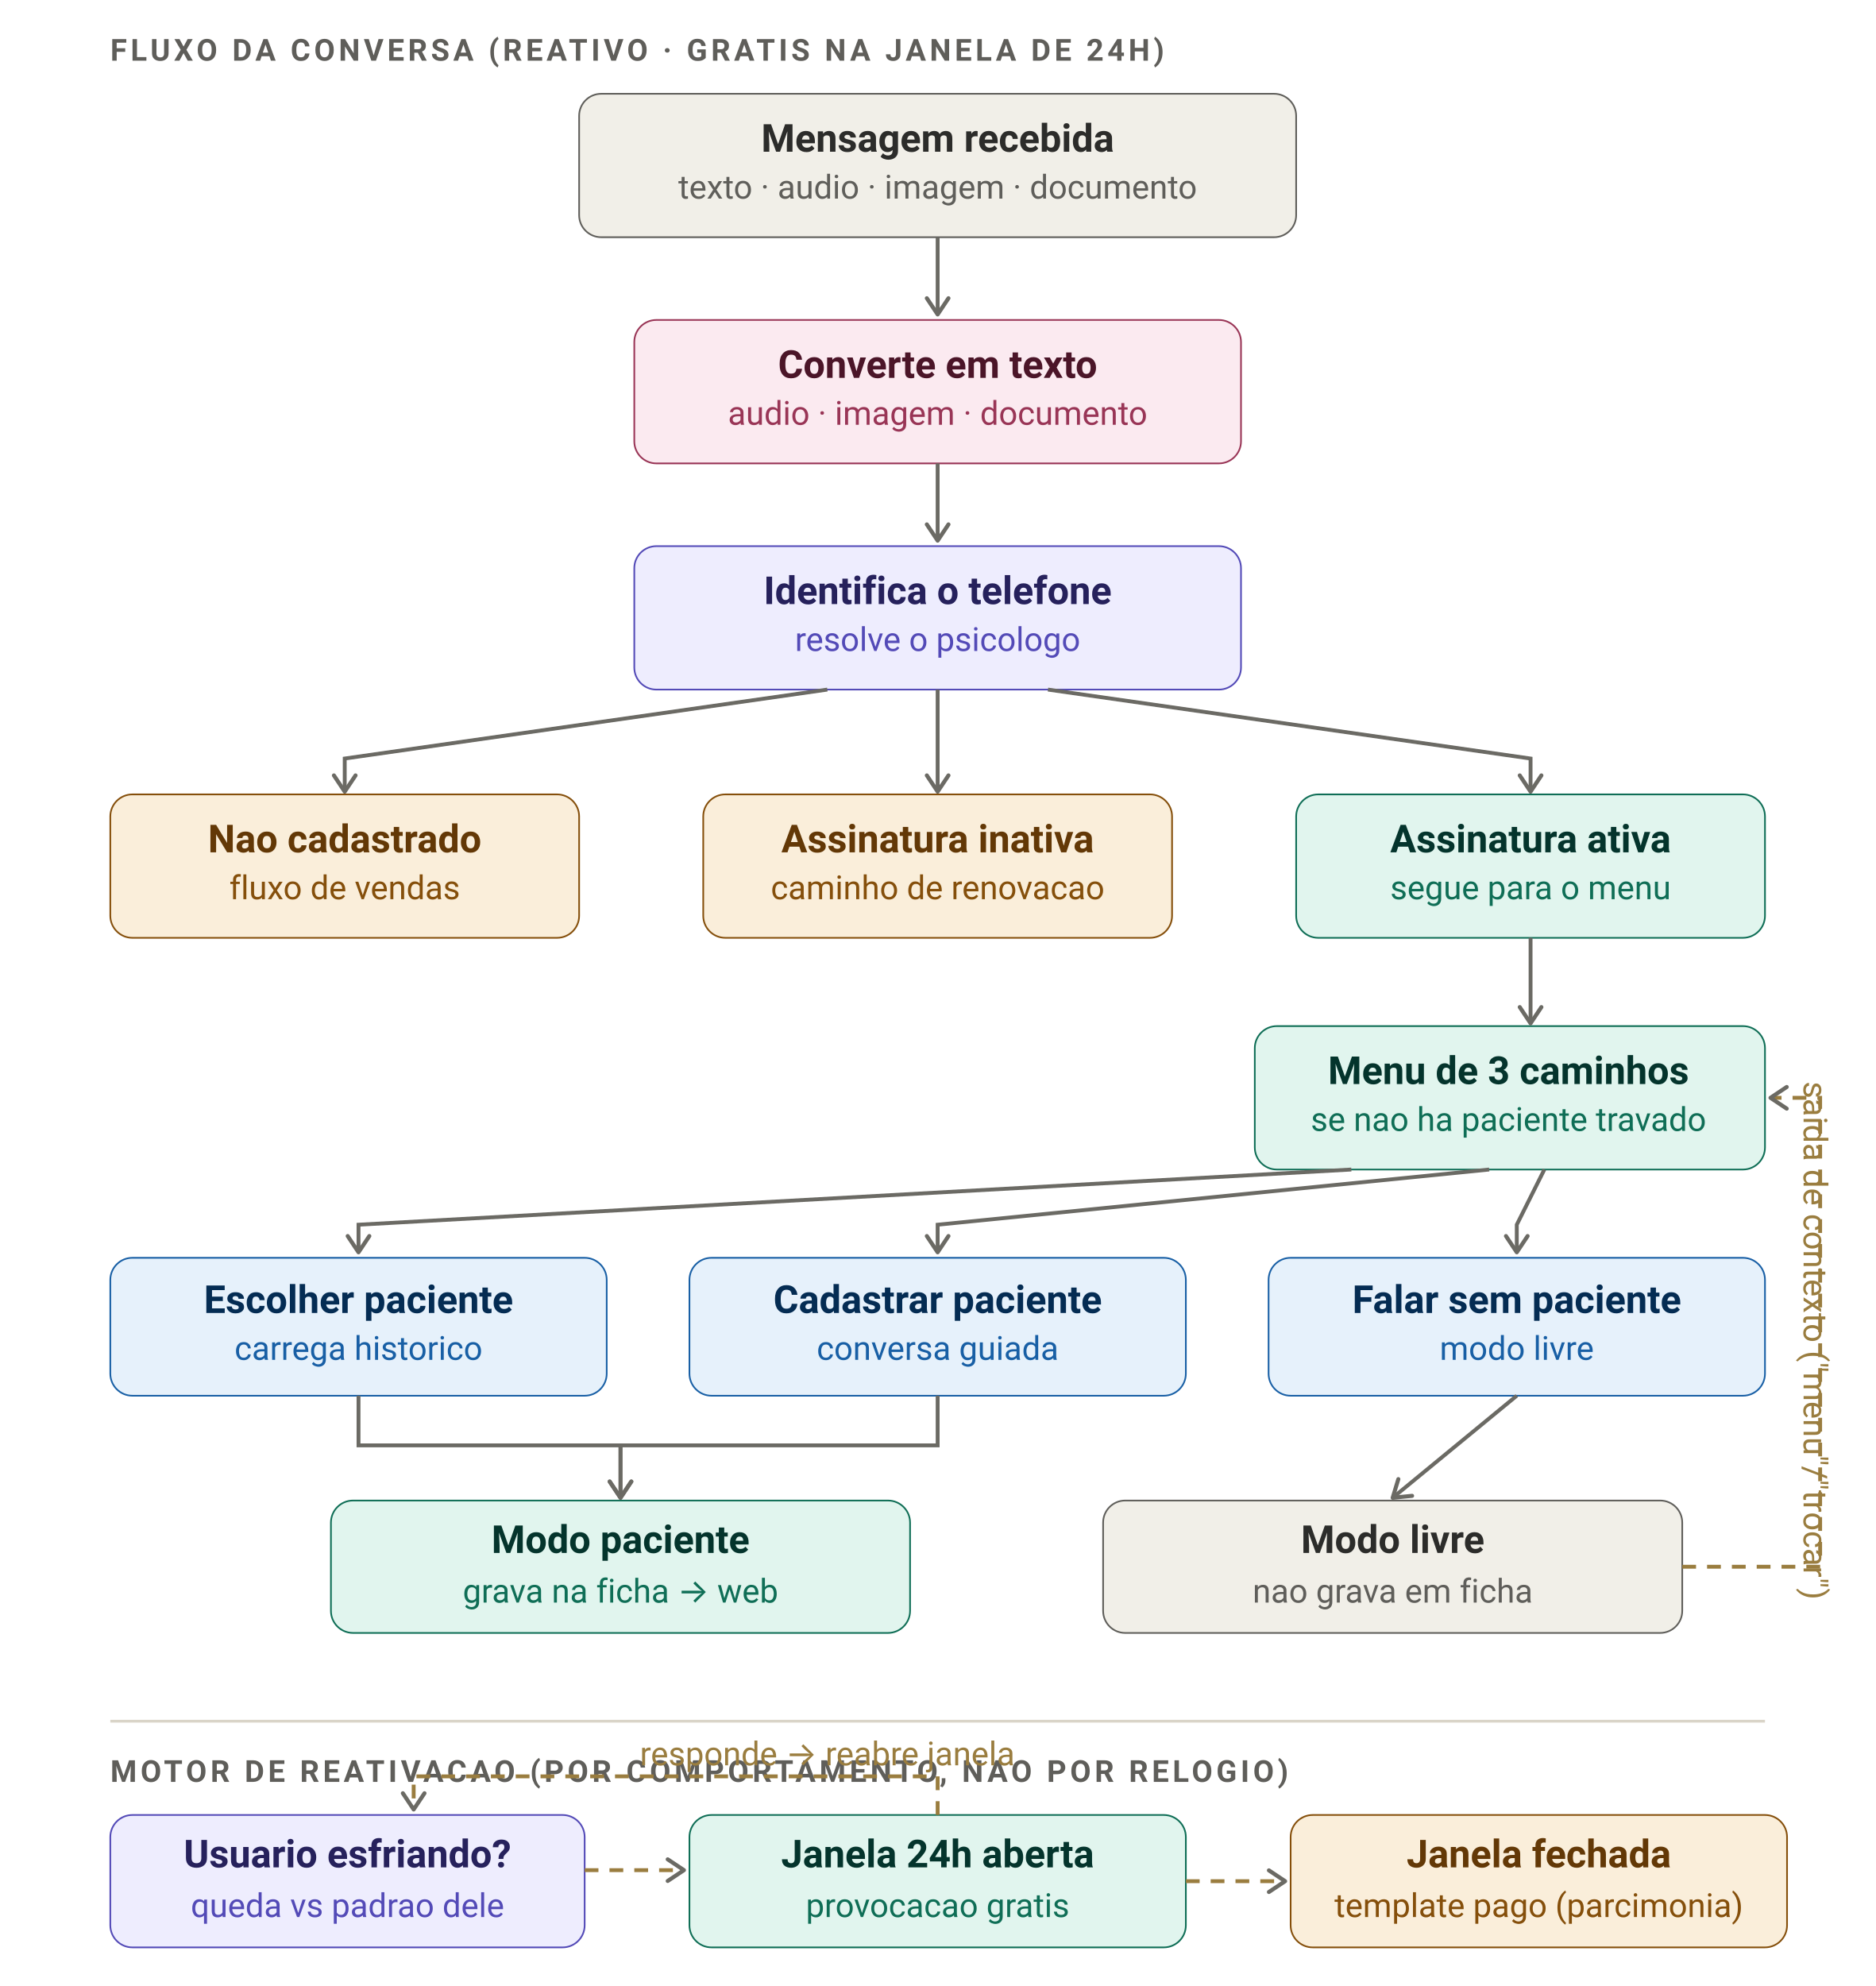
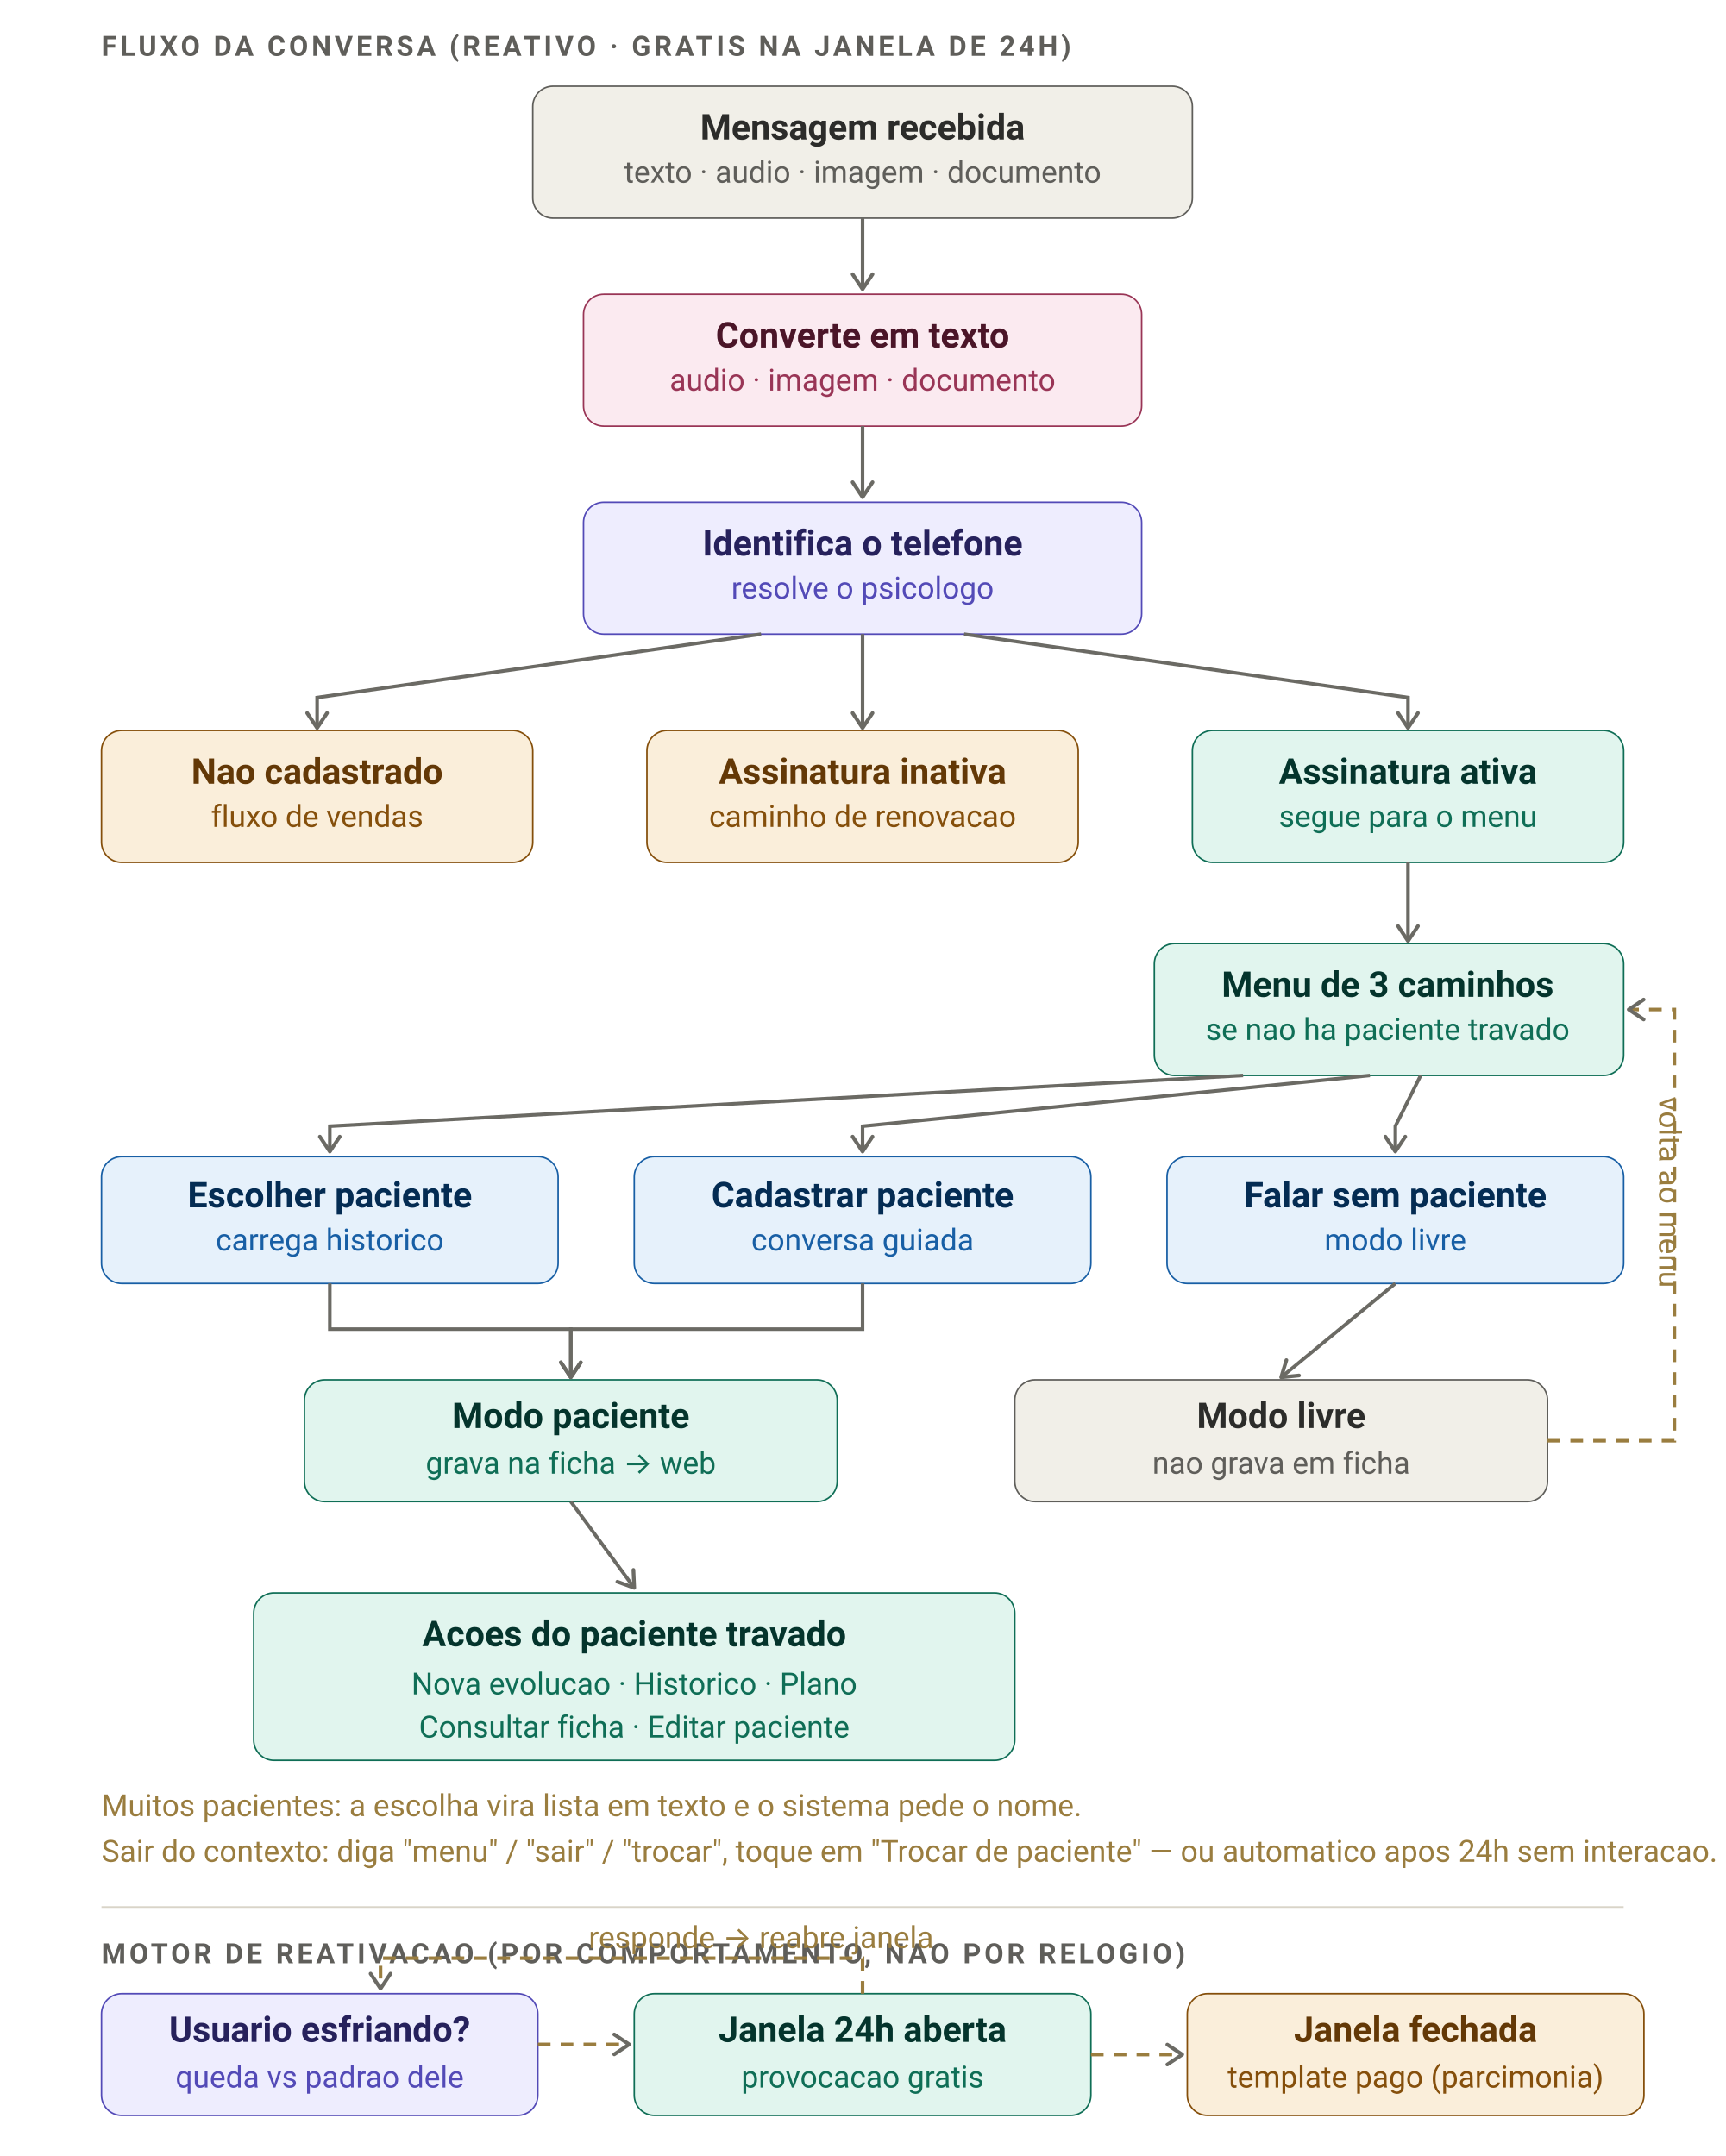
- <svg xmlns="http://www.w3.org/2000/svg" width="680" height="720" viewBox="0 0 680 720" font-family="'Hanken Grotesk', system-ui, -apple-system, Segoe UI, Roboto, sans-serif" role="img" aria-label="Maquina de estado da conversa do ChatPsi no WhatsApp">
+ <svg xmlns="http://www.w3.org/2000/svg" width="680" height="850" viewBox="0 0 680 850" font-family="'Hanken Grotesk', system-ui, -apple-system, Segoe UI, Roboto, sans-serif" role="img" aria-label="Maquina de estado da conversa do ChatPsi no WhatsApp">
  <defs>
    <marker id="arrow" viewBox="0 0 10 10" refX="8" refY="5" markerWidth="7" markerHeight="7" orient="auto-start-reverse">
      <path d="M2 1L8 5L2 9" fill="none" stroke="#6b6a64" stroke-width="1.5" stroke-linecap="round" stroke-linejoin="round" />
    </marker>
  </defs>
  <style>
.t  { font-size:14px; font-weight:600; }
.s  { font-size:12px; }
.lg { font-size:12px; fill:#5F5E5A; }
.sec{ font-size:11px; font-weight:700; letter-spacing:.12em; fill:#5F5E5A; }
.arr { stroke:#6b6a64; stroke-width:1.4; fill:none; }
.dash{ stroke:#9a7d3f; stroke-width:1.4; fill:none; stroke-dasharray:5 4; }
</style>
  <text class="sec" x="40" y="22">FLUXO DA CONVERSA (REATIVO · GRATIS NA JANELA DE 24H)</text>
  <rect x="210" y="34" width="260" height="52" rx="8" fill="#F1EFE8" stroke="#5F5E5A" stroke-width="0.6" />
  <text class="t" x="340" y="55" text-anchor="middle" fill="#2C2C2A">Mensagem recebida</text>
  <text class="s" x="340" y="72" text-anchor="middle" fill="#5F5E5A">texto · audio · imagem · documento</text>
  <rect x="230" y="116" width="220" height="52" rx="8" fill="#FBEAF0" stroke="#993556" stroke-width="0.6" />
  <text class="t" x="340" y="137" text-anchor="middle" fill="#4B1528">Converte em texto</text>
  <text class="s" x="340" y="154" text-anchor="middle" fill="#993556">audio · imagem · documento</text>
  <line x1="340" y1="86" x2="340" y2="114" class="arr" marker-end="url(#arrow)" />
  <rect x="230" y="198" width="220" height="52" rx="8" fill="#EEEDFE" stroke="#534AB7" stroke-width="0.6" />
  <text class="t" x="340" y="219" text-anchor="middle" fill="#26215C">Identifica o telefone</text>
  <text class="s" x="340" y="236" text-anchor="middle" fill="#534AB7">resolve o psicologo</text>
  <line x1="340" y1="168" x2="340" y2="196" class="arr" marker-end="url(#arrow)" />
  <rect x="40" y="288" width="170" height="52" rx="8" fill="#FAEEDA" stroke="#854F0B" stroke-width="0.6" />
  <text class="t" x="125" y="309" text-anchor="middle" fill="#633806">Nao cadastrado</text>
  <text class="s" x="125" y="326" text-anchor="middle" fill="#854F0B">fluxo de vendas</text>
  <rect x="255" y="288" width="170" height="52" rx="8" fill="#FAEEDA" stroke="#854F0B" stroke-width="0.6" />
  <text class="t" x="340" y="309" text-anchor="middle" fill="#633806">Assinatura inativa</text>
  <text class="s" x="340" y="326" text-anchor="middle" fill="#854F0B">caminho de renovacao</text>
  <rect x="470" y="288" width="170" height="52" rx="8" fill="#E1F5EE" stroke="#0F6E56" stroke-width="0.6" />
  <text class="t" x="555" y="309" text-anchor="middle" fill="#04342C">Assinatura ativa</text>
  <text class="s" x="555" y="326" text-anchor="middle" fill="#0F6E56">segue para o menu</text>
  <path d="M300 250 L125 275 L125 287" class="arr" marker-end="url(#arrow)" />
  <line x1="340" y1="250" x2="340" y2="287" class="arr" marker-end="url(#arrow)" />
  <path d="M380 250 L555 275 L555 287" class="arr" marker-end="url(#arrow)" />
  <rect x="455" y="372" width="185" height="52" rx="8" fill="#E1F5EE" stroke="#0F6E56" stroke-width="0.6" />
  <text class="t" x="547" y="393" text-anchor="middle" fill="#04342C">Menu de 3 caminhos</text>
  <text class="s" x="547" y="410" text-anchor="middle" fill="#0F6E56">se nao ha paciente travado</text>
  <line x1="555" y1="340" x2="555" y2="371" class="arr" marker-end="url(#arrow)" />
  <rect x="40" y="456" width="180" height="50" rx="8" fill="#E6F1FB" stroke="#185FA5" stroke-width="0.6" />
  <text class="t" x="130" y="476" text-anchor="middle" fill="#042C53">Escolher paciente</text>
  <text class="s" x="130" y="493" text-anchor="middle" fill="#185FA5">carrega historico</text>
  <rect x="250" y="456" width="180" height="50" rx="8" fill="#E6F1FB" stroke="#185FA5" stroke-width="0.6" />
  <text class="t" x="340" y="476" text-anchor="middle" fill="#042C53">Cadastrar paciente</text>
  <text class="s" x="340" y="493" text-anchor="middle" fill="#185FA5">conversa guiada</text>
  <rect x="460" y="456" width="180" height="50" rx="8" fill="#E6F1FB" stroke="#185FA5" stroke-width="0.6" />
  <text class="t" x="550" y="476" text-anchor="middle" fill="#042C53">Falar sem paciente</text>
  <text class="s" x="550" y="493" text-anchor="middle" fill="#185FA5">modo livre</text>
  <path d="M490 424 L130 444 L130 454" class="arr" marker-end="url(#arrow)" />
  <path d="M540 424 L340 444 L340 454" class="arr" marker-end="url(#arrow)" />
  <path d="M560 424 L550 444 L550 454" class="arr" marker-end="url(#arrow)" />
  <rect x="120" y="544" width="210" height="48" rx="8" fill="#E1F5EE" stroke="#0F6E56" stroke-width="0.6" />
  <text class="t" x="225" y="563" text-anchor="middle" fill="#04342C">Modo paciente</text>
  <text class="s" x="225" y="581" text-anchor="middle" fill="#0F6E56">grava na ficha → web</text>
  <rect x="400" y="544" width="210" height="48" rx="8" fill="#F1EFE8" stroke="#5F5E5A" stroke-width="0.6" />
  <text class="t" x="505" y="563" text-anchor="middle" fill="#2C2C2A">Modo livre</text>
  <text class="s" x="505" y="581" text-anchor="middle" fill="#5F5E5A">nao grava em ficha</text>
  <path d="M130 506 L130 524 L225 524 L225 543" class="arr" marker-end="url(#arrow)" />
  <path d="M340 506 L340 524 L225 524 L225 543" class="arr" marker-end="url(#arrow)" />
  <line x1="550" y1="506" x2="505" y2="543" class="arr" marker-end="url(#arrow)" />
+   <rect x="100" y="628" width="300" height="66" rx="8" fill="#E1F5EE" stroke="#0F6E56" stroke-width="0.6" />
+   <text class="t" x="250" y="649" text-anchor="middle" fill="#04342C">Acoes do paciente travado</text>
+   <text class="s" x="250" y="668" text-anchor="middle" fill="#0F6E56">Nova evolucao · Historico · Plano</text>
+   <text class="s" x="250" y="685" text-anchor="middle" fill="#0F6E56">Consultar ficha · Editar paciente</text>
+   <line x1="225" y1="592" x2="250" y2="626" class="arr" marker-end="url(#arrow)" />
  <path d="M610 568 L660 568 L660 398 L642 398" class="dash" marker-end="url(#arrow)" />
-   <text class="s" x="654" y="486" fill="#9a7d3f" text-anchor="middle" transform="rotate(90 654 486)">saida de contexto ("menu"/"trocar")</text>
-   <line x1="40" y1="624" x2="640" y2="624" stroke="#d9d4c8" stroke-width="1" />
-   <text class="sec" x="40" y="646">MOTOR DE REATIVACAO (POR COMPORTAMENTO, NAO POR RELOGIO)</text>
-   <rect x="40" y="658" width="172" height="48" rx="8" fill="#EEEDFE" stroke="#534AB7" stroke-width="0.6" />
-   <text class="t" x="126" y="677" text-anchor="middle" fill="#26215C">Usuario esfriando?</text>
-   <text class="s" x="126" y="695" text-anchor="middle" fill="#534AB7">queda vs padrao dele</text>
-   <rect x="250" y="658" width="180" height="48" rx="8" fill="#E1F5EE" stroke="#0F6E56" stroke-width="0.6" />
-   <text class="t" x="340" y="677" text-anchor="middle" fill="#04342C">Janela 24h aberta</text>
-   <text class="s" x="340" y="695" text-anchor="middle" fill="#0F6E56">provocacao gratis</text>
-   <rect x="468" y="658" width="180" height="48" rx="8" fill="#FAEEDA" stroke="#854F0B" stroke-width="0.6" />
-   <text class="t" x="558" y="677" text-anchor="middle" fill="#633806">Janela fechada</text>
-   <text class="s" x="558" y="695" text-anchor="middle" fill="#854F0B">template pago (parcimonia)</text>
-   <path d="M212 678 L248 678" class="dash" marker-end="url(#arrow)" />
-   <path d="M340 658 L340 644 L150 644 L150 656" class="dash" marker-end="url(#arrow)" />
-   <text class="s" x="300" y="640" text-anchor="middle" fill="#9a7d3f">responde → reabre janela</text>
-   <path d="M430 682 L466 682" class="dash" marker-end="url(#arrow)" />
+   <text class="s" x="654" y="470" fill="#9a7d3f" text-anchor="middle" transform="rotate(90 654 470)">volta ao menu</text>
+   <text class="s" x="40" y="716" fill="#9a7d3f">Muitos pacientes: a escolha vira lista em texto e o sistema pede o nome.</text>
+   <text class="s" x="40" y="734" fill="#9a7d3f">Sair do contexto: diga "menu" / "sair" / "trocar", toque em "Trocar de paciente" — ou automatico apos 24h sem interacao.</text>
+   <line x1="40" y1="752" x2="640" y2="752" stroke="#d9d4c8" stroke-width="1" />
+   <text class="sec" x="40" y="774">MOTOR DE REATIVACAO (POR COMPORTAMENTO, NAO POR RELOGIO)</text>
+   <rect x="40" y="786" width="172" height="48" rx="8" fill="#EEEDFE" stroke="#534AB7" stroke-width="0.6" />
+   <text class="t" x="126" y="805" text-anchor="middle" fill="#26215C">Usuario esfriando?</text>
+   <text class="s" x="126" y="823" text-anchor="middle" fill="#534AB7">queda vs padrao dele</text>
+   <rect x="250" y="786" width="180" height="48" rx="8" fill="#E1F5EE" stroke="#0F6E56" stroke-width="0.6" />
+   <text class="t" x="340" y="805" text-anchor="middle" fill="#04342C">Janela 24h aberta</text>
+   <text class="s" x="340" y="823" text-anchor="middle" fill="#0F6E56">provocacao gratis</text>
+   <rect x="468" y="786" width="180" height="48" rx="8" fill="#FAEEDA" stroke="#854F0B" stroke-width="0.6" />
+   <text class="t" x="558" y="805" text-anchor="middle" fill="#633806">Janela fechada</text>
+   <text class="s" x="558" y="823" text-anchor="middle" fill="#854F0B">template pago (parcimonia)</text>
+   <path d="M212 806 L248 806" class="dash" marker-end="url(#arrow)" />
+   <path d="M340 786 L340 772 L150 772 L150 784" class="dash" marker-end="url(#arrow)" />
+   <text class="s" x="300" y="768" text-anchor="middle" fill="#9a7d3f">responde → reabre janela</text>
+   <path d="M430 810 L466 810" class="dash" marker-end="url(#arrow)" />
</svg>
